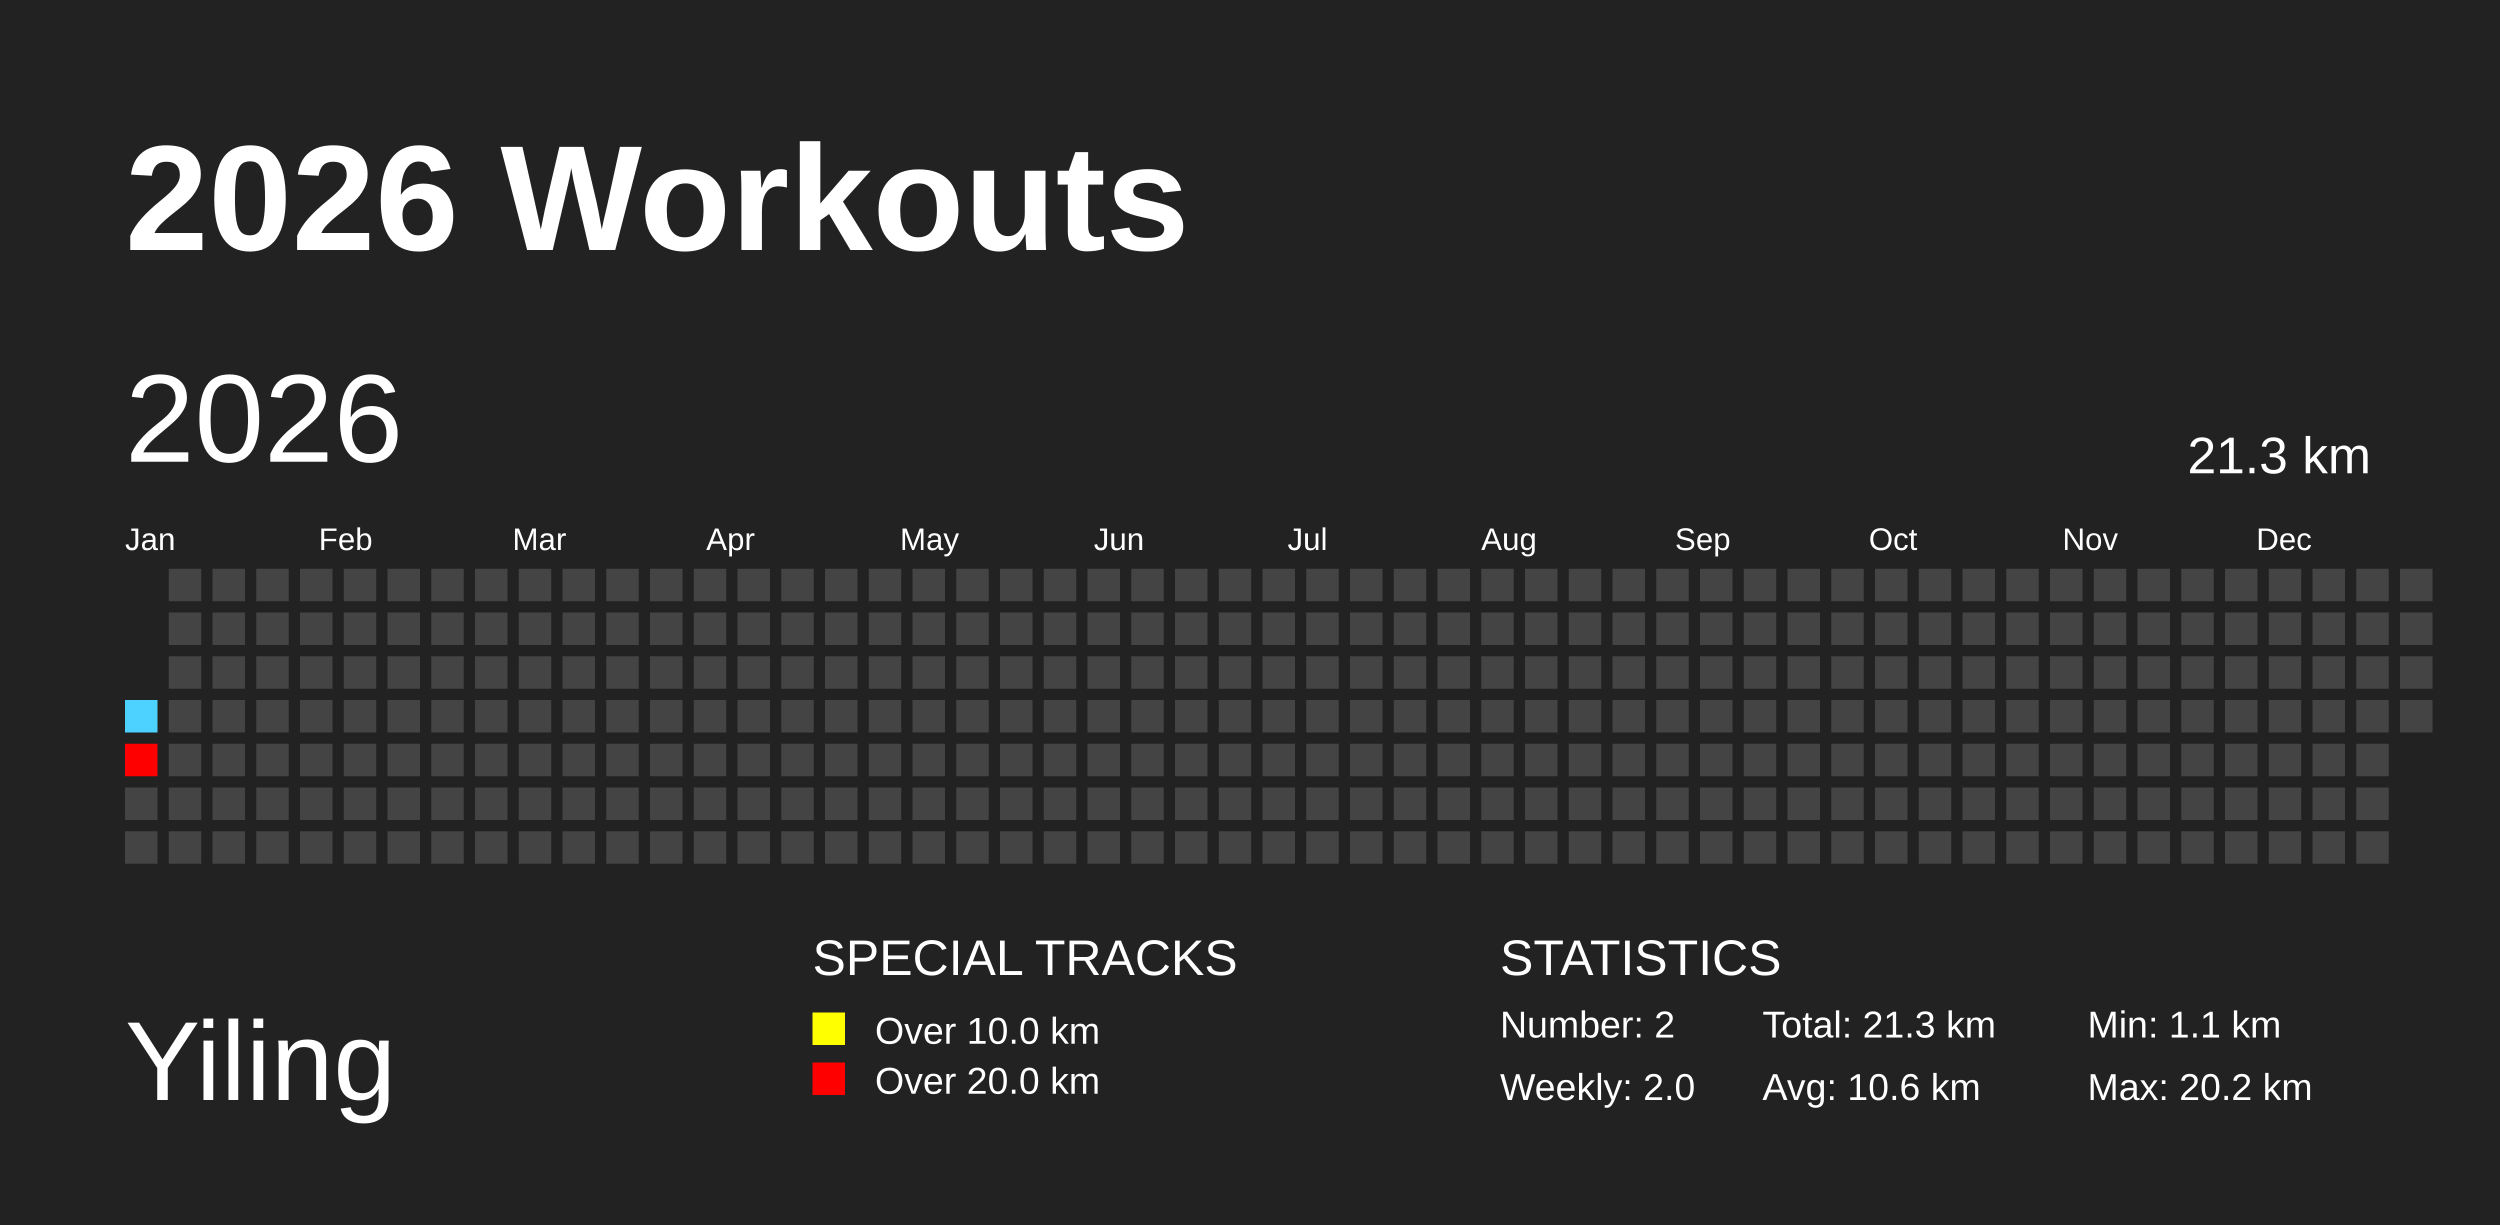
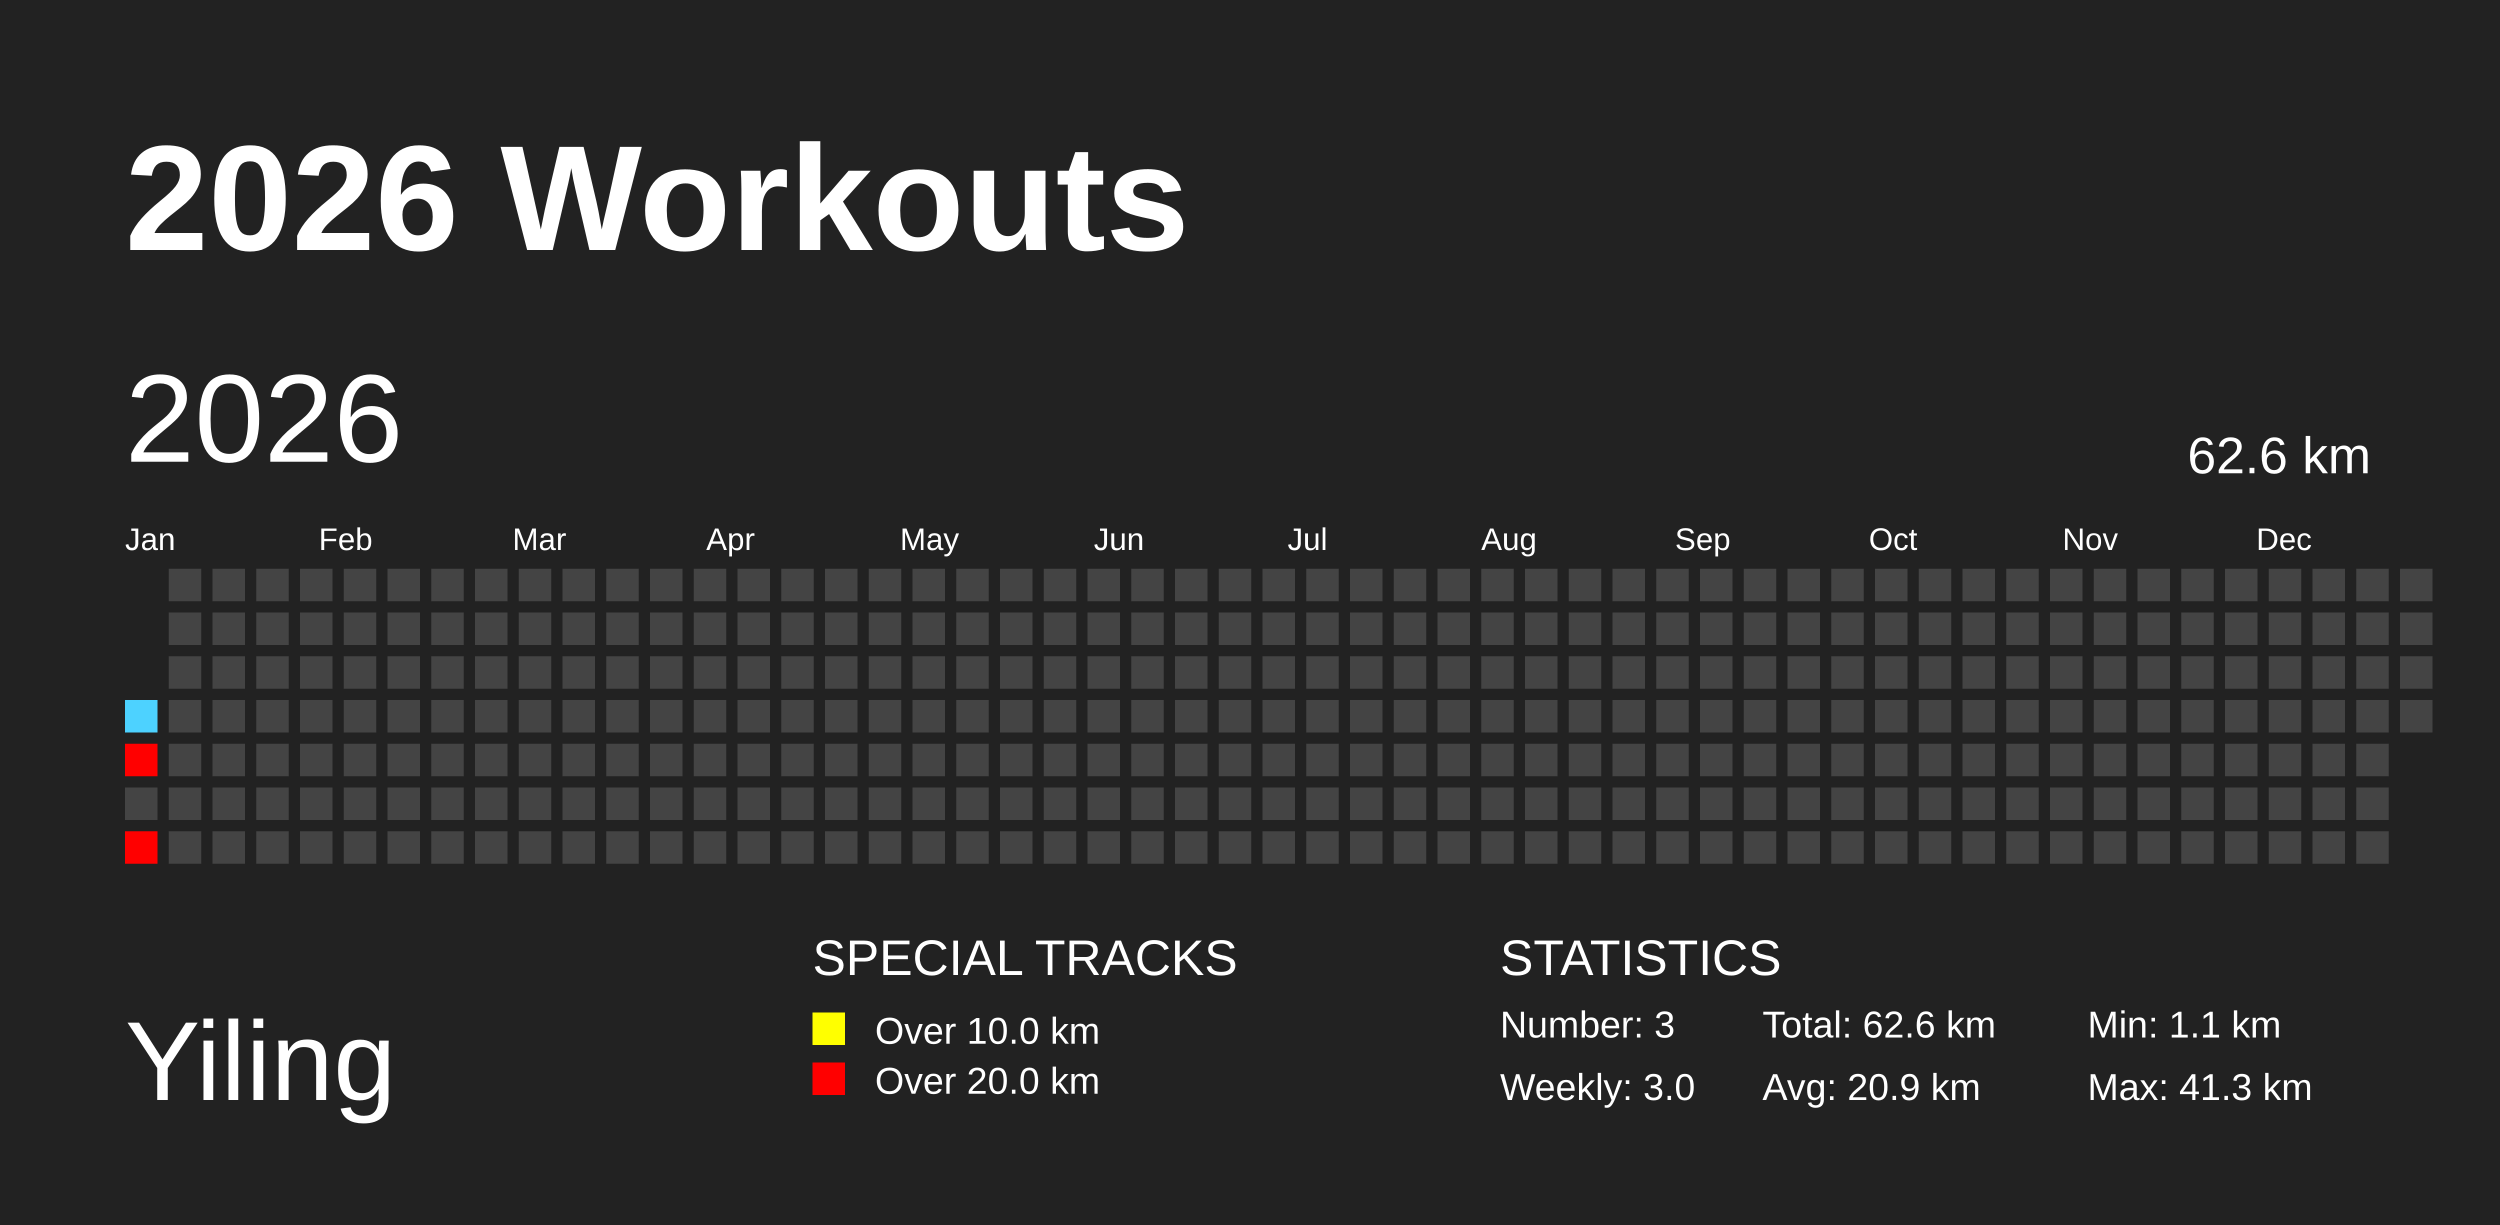
<svg xmlns="http://www.w3.org/2000/svg" baseProfile="full" height="98mm" version="1.1" viewBox="0,0,200,98" width="200mm">
  <defs />
  <rect fill="#222222" height="98" width="200" x="0" y="0" />
  <text fill="#FFFFFF" style="font-size:12px; font-family:Arial; font-weight:bold;" x="10" y="20">2026 Workouts</text>
  <text fill="#FFFFFF" style="font-size:9px; font-family:Arial" x="10" y="88">Yiling</text>
  <text fill="#FFFFFF" style="font-size:4px; font-family:Arial" x="65" y="78">SPECIAL TRACKS</text>
  <rect fill="yellow" height="2.6" width="2.6" x="65" y="81" />
  <text fill="#FFFFFF" style="font-size:3px; font-family:Arial" x="70" y="83.5">Over 10.0 km</text>
  <rect fill="red" height="2.6" width="2.6" x="65" y="85" />
  <text fill="#FFFFFF" style="font-size:3px; font-family:Arial" x="70" y="87.5">Over 20.0 km</text>
  <text fill="#FFFFFF" style="font-size:4px; font-family:Arial" x="120" y="78">STATISTICS</text>
-   <text fill="#FFFFFF" style="font-size:3px; font-family:Arial" x="120" y="83">Number: 2</text>
-   <text fill="#FFFFFF" style="font-size:3px; font-family:Arial" x="120" y="88">Weekly: 2.0</text>
-   <text fill="#FFFFFF" style="font-size:3px; font-family:Arial" x="141" y="83">Total: 21.3 km</text>
-   <text fill="#FFFFFF" style="font-size:3px; font-family:Arial" x="141" y="88">Avg: 10.6 km</text>
+   <text fill="#FFFFFF" style="font-size:3px; font-family:Arial" x="120" y="83">Number: 3</text>
+   <text fill="#FFFFFF" style="font-size:3px; font-family:Arial" x="120" y="88">Weekly: 3.0</text>
+   <text fill="#FFFFFF" style="font-size:3px; font-family:Arial" x="141" y="83">Total: 62.6 km</text>
+   <text fill="#FFFFFF" style="font-size:3px; font-family:Arial" x="141" y="88">Avg: 20.9 km</text>
  <text fill="#FFFFFF" style="font-size:3px; font-family:Arial" x="167" y="83">Min: 1.1 km</text>
-   <text fill="#FFFFFF" style="font-size:3px; font-family:Arial" x="167" y="88">Max: 20.2 km</text>
+   <text fill="#FFFFFF" style="font-size:3px; font-family:Arial" x="167" y="88">Max: 41.3 km</text>
  <text dominant-baseline="hanging" fill="#FFFFFF" style="font-size:10.0px; font-family:Arial;" x="10" y="30">2026</text>
-   <text dominant-baseline="hanging" fill="#FFFFFF" style="font-size:4.125px; font-family:Arial;" x="175" y="35">21.3 km</text>
+   <text dominant-baseline="hanging" fill="#FFFFFF" style="font-size:4.125px; font-family:Arial;" x="175" y="35">62.6 km</text>
  <text fill="#FFFFFF" style="font-size:2.5px; font-family:Arial" x="10.0" y="44">Jan</text>
  <text fill="#FFFFFF" style="font-size:2.5px; font-family:Arial" x="25.5" y="44">Feb</text>
  <text fill="#FFFFFF" style="font-size:2.5px; font-family:Arial" x="41.0" y="44">Mar</text>
  <text fill="#FFFFFF" style="font-size:2.5px; font-family:Arial" x="56.5" y="44">Apr</text>
  <text fill="#FFFFFF" style="font-size:2.5px; font-family:Arial" x="72.0" y="44">May</text>
  <text fill="#FFFFFF" style="font-size:2.5px; font-family:Arial" x="87.5" y="44">Jun</text>
  <text fill="#FFFFFF" style="font-size:2.5px; font-family:Arial" x="103.0" y="44">Jul</text>
  <text fill="#FFFFFF" style="font-size:2.5px; font-family:Arial" x="118.5" y="44">Aug</text>
  <text fill="#FFFFFF" style="font-size:2.5px; font-family:Arial" x="134.0" y="44">Sep</text>
  <text fill="#FFFFFF" style="font-size:2.5px; font-family:Arial" x="149.5" y="44">Oct</text>
  <text fill="#FFFFFF" style="font-size:2.5px; font-family:Arial" x="165.0" y="44">Nov</text>
  <text fill="#FFFFFF" style="font-size:2.5px; font-family:Arial" x="180.5" y="44">Dec</text>
  <rect fill="#4dd2ff" height="2.6" width="2.6" x="10.0" y="56.0" />
  <rect fill="red" height="2.6" width="2.6" x="10.0" y="59.5" />
  <rect fill="#444444" height="2.6" width="2.6" x="10.0" y="63.0" />
-   <rect fill="#444444" height="2.6" width="2.6" x="10.0" y="66.5" />
+   <rect fill="red" height="2.6" width="2.6" x="10.0" y="66.5" />
  <rect fill="#444444" height="2.6" width="2.6" x="13.5" y="45.5" />
  <rect fill="#444444" height="2.6" width="2.6" x="13.5" y="49.0" />
  <rect fill="#444444" height="2.6" width="2.6" x="13.5" y="52.5" />
  <rect fill="#444444" height="2.6" width="2.6" x="13.5" y="56.0" />
  <rect fill="#444444" height="2.6" width="2.6" x="13.5" y="59.5" />
  <rect fill="#444444" height="2.6" width="2.6" x="13.5" y="63.0" />
  <rect fill="#444444" height="2.6" width="2.6" x="13.5" y="66.5" />
  <rect fill="#444444" height="2.6" width="2.6" x="17.0" y="45.5" />
  <rect fill="#444444" height="2.6" width="2.6" x="17.0" y="49.0" />
  <rect fill="#444444" height="2.6" width="2.6" x="17.0" y="52.5" />
  <rect fill="#444444" height="2.6" width="2.6" x="17.0" y="56.0" />
  <rect fill="#444444" height="2.6" width="2.6" x="17.0" y="59.5" />
  <rect fill="#444444" height="2.6" width="2.6" x="17.0" y="63.0" />
  <rect fill="#444444" height="2.6" width="2.6" x="17.0" y="66.5" />
  <rect fill="#444444" height="2.6" width="2.6" x="20.5" y="45.5" />
  <rect fill="#444444" height="2.6" width="2.6" x="20.5" y="49.0" />
  <rect fill="#444444" height="2.6" width="2.6" x="20.5" y="52.5" />
  <rect fill="#444444" height="2.6" width="2.6" x="20.5" y="56.0" />
  <rect fill="#444444" height="2.6" width="2.6" x="20.5" y="59.5" />
  <rect fill="#444444" height="2.6" width="2.6" x="20.5" y="63.0" />
  <rect fill="#444444" height="2.6" width="2.6" x="20.5" y="66.5" />
  <rect fill="#444444" height="2.6" width="2.6" x="24.0" y="45.5" />
  <rect fill="#444444" height="2.6" width="2.6" x="24.0" y="49.0" />
  <rect fill="#444444" height="2.6" width="2.6" x="24.0" y="52.5" />
  <rect fill="#444444" height="2.6" width="2.6" x="24.0" y="56.0" />
  <rect fill="#444444" height="2.6" width="2.6" x="24.0" y="59.5" />
  <rect fill="#444444" height="2.6" width="2.6" x="24.0" y="63.0" />
  <rect fill="#444444" height="2.6" width="2.6" x="24.0" y="66.5" />
  <rect fill="#444444" height="2.6" width="2.6" x="27.5" y="45.5" />
  <rect fill="#444444" height="2.6" width="2.6" x="27.5" y="49.0" />
  <rect fill="#444444" height="2.6" width="2.6" x="27.5" y="52.5" />
  <rect fill="#444444" height="2.6" width="2.6" x="27.5" y="56.0" />
  <rect fill="#444444" height="2.6" width="2.6" x="27.5" y="59.5" />
  <rect fill="#444444" height="2.6" width="2.6" x="27.5" y="63.0" />
  <rect fill="#444444" height="2.6" width="2.6" x="27.5" y="66.5" />
  <rect fill="#444444" height="2.6" width="2.6" x="31.0" y="45.5" />
  <rect fill="#444444" height="2.6" width="2.6" x="31.0" y="49.0" />
  <rect fill="#444444" height="2.6" width="2.6" x="31.0" y="52.5" />
  <rect fill="#444444" height="2.6" width="2.6" x="31.0" y="56.0" />
  <rect fill="#444444" height="2.6" width="2.6" x="31.0" y="59.5" />
  <rect fill="#444444" height="2.6" width="2.6" x="31.0" y="63.0" />
  <rect fill="#444444" height="2.6" width="2.6" x="31.0" y="66.5" />
  <rect fill="#444444" height="2.6" width="2.6" x="34.5" y="45.5" />
  <rect fill="#444444" height="2.6" width="2.6" x="34.5" y="49.0" />
  <rect fill="#444444" height="2.6" width="2.6" x="34.5" y="52.5" />
  <rect fill="#444444" height="2.6" width="2.6" x="34.5" y="56.0" />
  <rect fill="#444444" height="2.6" width="2.6" x="34.5" y="59.5" />
  <rect fill="#444444" height="2.6" width="2.6" x="34.5" y="63.0" />
  <rect fill="#444444" height="2.6" width="2.6" x="34.5" y="66.5" />
  <rect fill="#444444" height="2.6" width="2.6" x="38.0" y="45.5" />
  <rect fill="#444444" height="2.6" width="2.6" x="38.0" y="49.0" />
  <rect fill="#444444" height="2.6" width="2.6" x="38.0" y="52.5" />
  <rect fill="#444444" height="2.6" width="2.6" x="38.0" y="56.0" />
  <rect fill="#444444" height="2.6" width="2.6" x="38.0" y="59.5" />
  <rect fill="#444444" height="2.6" width="2.6" x="38.0" y="63.0" />
  <rect fill="#444444" height="2.6" width="2.6" x="38.0" y="66.5" />
  <rect fill="#444444" height="2.6" width="2.6" x="41.5" y="45.5" />
  <rect fill="#444444" height="2.6" width="2.6" x="41.5" y="49.0" />
  <rect fill="#444444" height="2.6" width="2.6" x="41.5" y="52.5" />
  <rect fill="#444444" height="2.6" width="2.6" x="41.5" y="56.0" />
  <rect fill="#444444" height="2.6" width="2.6" x="41.5" y="59.5" />
  <rect fill="#444444" height="2.6" width="2.6" x="41.5" y="63.0" />
  <rect fill="#444444" height="2.6" width="2.6" x="41.5" y="66.5" />
  <rect fill="#444444" height="2.6" width="2.6" x="45.0" y="45.5" />
  <rect fill="#444444" height="2.6" width="2.6" x="45.0" y="49.0" />
  <rect fill="#444444" height="2.6" width="2.6" x="45.0" y="52.5" />
  <rect fill="#444444" height="2.6" width="2.6" x="45.0" y="56.0" />
  <rect fill="#444444" height="2.6" width="2.6" x="45.0" y="59.5" />
  <rect fill="#444444" height="2.6" width="2.6" x="45.0" y="63.0" />
  <rect fill="#444444" height="2.6" width="2.6" x="45.0" y="66.5" />
  <rect fill="#444444" height="2.6" width="2.6" x="48.5" y="45.5" />
  <rect fill="#444444" height="2.6" width="2.6" x="48.5" y="49.0" />
  <rect fill="#444444" height="2.6" width="2.6" x="48.5" y="52.5" />
  <rect fill="#444444" height="2.6" width="2.6" x="48.5" y="56.0" />
  <rect fill="#444444" height="2.6" width="2.6" x="48.5" y="59.5" />
  <rect fill="#444444" height="2.6" width="2.6" x="48.5" y="63.0" />
  <rect fill="#444444" height="2.6" width="2.6" x="48.5" y="66.5" />
  <rect fill="#444444" height="2.6" width="2.6" x="52.0" y="45.5" />
  <rect fill="#444444" height="2.6" width="2.6" x="52.0" y="49.0" />
  <rect fill="#444444" height="2.6" width="2.6" x="52.0" y="52.5" />
  <rect fill="#444444" height="2.6" width="2.6" x="52.0" y="56.0" />
  <rect fill="#444444" height="2.6" width="2.6" x="52.0" y="59.5" />
  <rect fill="#444444" height="2.6" width="2.6" x="52.0" y="63.0" />
  <rect fill="#444444" height="2.6" width="2.6" x="52.0" y="66.5" />
  <rect fill="#444444" height="2.6" width="2.6" x="55.5" y="45.5" />
  <rect fill="#444444" height="2.6" width="2.6" x="55.5" y="49.0" />
  <rect fill="#444444" height="2.6" width="2.6" x="55.5" y="52.5" />
  <rect fill="#444444" height="2.6" width="2.6" x="55.5" y="56.0" />
  <rect fill="#444444" height="2.6" width="2.6" x="55.5" y="59.5" />
  <rect fill="#444444" height="2.6" width="2.6" x="55.5" y="63.0" />
  <rect fill="#444444" height="2.6" width="2.6" x="55.5" y="66.5" />
  <rect fill="#444444" height="2.6" width="2.6" x="59.0" y="45.5" />
  <rect fill="#444444" height="2.6" width="2.6" x="59.0" y="49.0" />
  <rect fill="#444444" height="2.6" width="2.6" x="59.0" y="52.5" />
  <rect fill="#444444" height="2.6" width="2.6" x="59.0" y="56.0" />
  <rect fill="#444444" height="2.6" width="2.6" x="59.0" y="59.5" />
  <rect fill="#444444" height="2.6" width="2.6" x="59.0" y="63.0" />
  <rect fill="#444444" height="2.6" width="2.6" x="59.0" y="66.5" />
  <rect fill="#444444" height="2.6" width="2.6" x="62.5" y="45.5" />
  <rect fill="#444444" height="2.6" width="2.6" x="62.5" y="49.0" />
  <rect fill="#444444" height="2.6" width="2.6" x="62.5" y="52.5" />
  <rect fill="#444444" height="2.6" width="2.6" x="62.5" y="56.0" />
  <rect fill="#444444" height="2.6" width="2.6" x="62.5" y="59.5" />
  <rect fill="#444444" height="2.6" width="2.6" x="62.5" y="63.0" />
  <rect fill="#444444" height="2.6" width="2.6" x="62.5" y="66.5" />
  <rect fill="#444444" height="2.6" width="2.6" x="66.0" y="45.5" />
  <rect fill="#444444" height="2.6" width="2.6" x="66.0" y="49.0" />
  <rect fill="#444444" height="2.6" width="2.6" x="66.0" y="52.5" />
  <rect fill="#444444" height="2.6" width="2.6" x="66.0" y="56.0" />
  <rect fill="#444444" height="2.6" width="2.6" x="66.0" y="59.5" />
  <rect fill="#444444" height="2.6" width="2.6" x="66.0" y="63.0" />
  <rect fill="#444444" height="2.6" width="2.6" x="66.0" y="66.5" />
  <rect fill="#444444" height="2.6" width="2.6" x="69.5" y="45.5" />
  <rect fill="#444444" height="2.6" width="2.6" x="69.5" y="49.0" />
  <rect fill="#444444" height="2.6" width="2.6" x="69.5" y="52.5" />
  <rect fill="#444444" height="2.6" width="2.6" x="69.5" y="56.0" />
  <rect fill="#444444" height="2.6" width="2.6" x="69.5" y="59.5" />
  <rect fill="#444444" height="2.6" width="2.6" x="69.5" y="63.0" />
  <rect fill="#444444" height="2.6" width="2.6" x="69.5" y="66.5" />
  <rect fill="#444444" height="2.6" width="2.6" x="73.0" y="45.5" />
  <rect fill="#444444" height="2.6" width="2.6" x="73.0" y="49.0" />
  <rect fill="#444444" height="2.6" width="2.6" x="73.0" y="52.5" />
  <rect fill="#444444" height="2.6" width="2.6" x="73.0" y="56.0" />
  <rect fill="#444444" height="2.6" width="2.6" x="73.0" y="59.5" />
  <rect fill="#444444" height="2.6" width="2.6" x="73.0" y="63.0" />
  <rect fill="#444444" height="2.6" width="2.6" x="73.0" y="66.5" />
  <rect fill="#444444" height="2.6" width="2.6" x="76.5" y="45.5" />
  <rect fill="#444444" height="2.6" width="2.6" x="76.5" y="49.0" />
  <rect fill="#444444" height="2.6" width="2.6" x="76.5" y="52.5" />
  <rect fill="#444444" height="2.6" width="2.6" x="76.5" y="56.0" />
  <rect fill="#444444" height="2.6" width="2.6" x="76.5" y="59.5" />
  <rect fill="#444444" height="2.6" width="2.6" x="76.5" y="63.0" />
  <rect fill="#444444" height="2.6" width="2.6" x="76.5" y="66.5" />
  <rect fill="#444444" height="2.6" width="2.6" x="80.0" y="45.5" />
  <rect fill="#444444" height="2.6" width="2.6" x="80.0" y="49.0" />
  <rect fill="#444444" height="2.6" width="2.6" x="80.0" y="52.5" />
  <rect fill="#444444" height="2.6" width="2.6" x="80.0" y="56.0" />
  <rect fill="#444444" height="2.6" width="2.6" x="80.0" y="59.5" />
  <rect fill="#444444" height="2.6" width="2.6" x="80.0" y="63.0" />
  <rect fill="#444444" height="2.6" width="2.6" x="80.0" y="66.5" />
  <rect fill="#444444" height="2.6" width="2.6" x="83.5" y="45.5" />
  <rect fill="#444444" height="2.6" width="2.6" x="83.5" y="49.0" />
  <rect fill="#444444" height="2.6" width="2.6" x="83.5" y="52.5" />
  <rect fill="#444444" height="2.6" width="2.6" x="83.5" y="56.0" />
  <rect fill="#444444" height="2.6" width="2.6" x="83.5" y="59.5" />
  <rect fill="#444444" height="2.6" width="2.6" x="83.5" y="63.0" />
  <rect fill="#444444" height="2.6" width="2.6" x="83.5" y="66.5" />
  <rect fill="#444444" height="2.6" width="2.6" x="87.0" y="45.5" />
  <rect fill="#444444" height="2.6" width="2.6" x="87.0" y="49.0" />
  <rect fill="#444444" height="2.6" width="2.6" x="87.0" y="52.5" />
  <rect fill="#444444" height="2.6" width="2.6" x="87.0" y="56.0" />
  <rect fill="#444444" height="2.6" width="2.6" x="87.0" y="59.5" />
  <rect fill="#444444" height="2.6" width="2.6" x="87.0" y="63.0" />
  <rect fill="#444444" height="2.6" width="2.6" x="87.0" y="66.5" />
  <rect fill="#444444" height="2.6" width="2.6" x="90.5" y="45.5" />
  <rect fill="#444444" height="2.6" width="2.6" x="90.5" y="49.0" />
  <rect fill="#444444" height="2.6" width="2.6" x="90.5" y="52.5" />
  <rect fill="#444444" height="2.6" width="2.6" x="90.5" y="56.0" />
  <rect fill="#444444" height="2.6" width="2.6" x="90.5" y="59.5" />
  <rect fill="#444444" height="2.6" width="2.6" x="90.5" y="63.0" />
  <rect fill="#444444" height="2.6" width="2.6" x="90.5" y="66.5" />
  <rect fill="#444444" height="2.6" width="2.6" x="94.0" y="45.5" />
  <rect fill="#444444" height="2.6" width="2.6" x="94.0" y="49.0" />
  <rect fill="#444444" height="2.6" width="2.6" x="94.0" y="52.5" />
  <rect fill="#444444" height="2.6" width="2.6" x="94.0" y="56.0" />
  <rect fill="#444444" height="2.6" width="2.6" x="94.0" y="59.5" />
  <rect fill="#444444" height="2.6" width="2.6" x="94.0" y="63.0" />
  <rect fill="#444444" height="2.6" width="2.6" x="94.0" y="66.5" />
  <rect fill="#444444" height="2.6" width="2.6" x="97.5" y="45.5" />
  <rect fill="#444444" height="2.6" width="2.6" x="97.5" y="49.0" />
  <rect fill="#444444" height="2.6" width="2.6" x="97.5" y="52.5" />
  <rect fill="#444444" height="2.6" width="2.6" x="97.5" y="56.0" />
  <rect fill="#444444" height="2.6" width="2.6" x="97.5" y="59.5" />
  <rect fill="#444444" height="2.6" width="2.6" x="97.5" y="63.0" />
  <rect fill="#444444" height="2.6" width="2.6" x="97.5" y="66.5" />
  <rect fill="#444444" height="2.6" width="2.6" x="101.0" y="45.5" />
  <rect fill="#444444" height="2.6" width="2.6" x="101.0" y="49.0" />
  <rect fill="#444444" height="2.6" width="2.6" x="101.0" y="52.5" />
  <rect fill="#444444" height="2.6" width="2.6" x="101.0" y="56.0" />
  <rect fill="#444444" height="2.6" width="2.6" x="101.0" y="59.5" />
  <rect fill="#444444" height="2.6" width="2.6" x="101.0" y="63.0" />
  <rect fill="#444444" height="2.6" width="2.6" x="101.0" y="66.5" />
  <rect fill="#444444" height="2.6" width="2.6" x="104.5" y="45.5" />
  <rect fill="#444444" height="2.6" width="2.6" x="104.5" y="49.0" />
  <rect fill="#444444" height="2.6" width="2.6" x="104.5" y="52.5" />
  <rect fill="#444444" height="2.6" width="2.6" x="104.5" y="56.0" />
  <rect fill="#444444" height="2.6" width="2.6" x="104.5" y="59.5" />
  <rect fill="#444444" height="2.6" width="2.6" x="104.5" y="63.0" />
  <rect fill="#444444" height="2.6" width="2.6" x="104.5" y="66.5" />
  <rect fill="#444444" height="2.6" width="2.6" x="108.0" y="45.5" />
  <rect fill="#444444" height="2.6" width="2.6" x="108.0" y="49.0" />
  <rect fill="#444444" height="2.6" width="2.6" x="108.0" y="52.5" />
  <rect fill="#444444" height="2.6" width="2.6" x="108.0" y="56.0" />
  <rect fill="#444444" height="2.6" width="2.6" x="108.0" y="59.5" />
  <rect fill="#444444" height="2.6" width="2.6" x="108.0" y="63.0" />
  <rect fill="#444444" height="2.6" width="2.6" x="108.0" y="66.5" />
  <rect fill="#444444" height="2.6" width="2.6" x="111.5" y="45.5" />
  <rect fill="#444444" height="2.6" width="2.6" x="111.5" y="49.0" />
  <rect fill="#444444" height="2.6" width="2.6" x="111.5" y="52.5" />
  <rect fill="#444444" height="2.6" width="2.6" x="111.5" y="56.0" />
  <rect fill="#444444" height="2.6" width="2.6" x="111.5" y="59.5" />
  <rect fill="#444444" height="2.6" width="2.6" x="111.5" y="63.0" />
  <rect fill="#444444" height="2.6" width="2.6" x="111.5" y="66.5" />
  <rect fill="#444444" height="2.6" width="2.6" x="115.0" y="45.5" />
  <rect fill="#444444" height="2.6" width="2.6" x="115.0" y="49.0" />
  <rect fill="#444444" height="2.6" width="2.6" x="115.0" y="52.5" />
  <rect fill="#444444" height="2.6" width="2.6" x="115.0" y="56.0" />
  <rect fill="#444444" height="2.6" width="2.6" x="115.0" y="59.5" />
  <rect fill="#444444" height="2.6" width="2.6" x="115.0" y="63.0" />
  <rect fill="#444444" height="2.6" width="2.6" x="115.0" y="66.5" />
  <rect fill="#444444" height="2.6" width="2.6" x="118.5" y="45.5" />
  <rect fill="#444444" height="2.6" width="2.6" x="118.5" y="49.0" />
  <rect fill="#444444" height="2.6" width="2.6" x="118.5" y="52.5" />
  <rect fill="#444444" height="2.6" width="2.6" x="118.5" y="56.0" />
  <rect fill="#444444" height="2.6" width="2.6" x="118.5" y="59.5" />
  <rect fill="#444444" height="2.6" width="2.6" x="118.5" y="63.0" />
  <rect fill="#444444" height="2.6" width="2.6" x="118.5" y="66.5" />
  <rect fill="#444444" height="2.6" width="2.6" x="122.0" y="45.5" />
  <rect fill="#444444" height="2.6" width="2.6" x="122.0" y="49.0" />
  <rect fill="#444444" height="2.6" width="2.6" x="122.0" y="52.5" />
  <rect fill="#444444" height="2.6" width="2.6" x="122.0" y="56.0" />
  <rect fill="#444444" height="2.6" width="2.6" x="122.0" y="59.5" />
  <rect fill="#444444" height="2.6" width="2.6" x="122.0" y="63.0" />
  <rect fill="#444444" height="2.6" width="2.6" x="122.0" y="66.5" />
  <rect fill="#444444" height="2.6" width="2.6" x="125.5" y="45.5" />
  <rect fill="#444444" height="2.6" width="2.6" x="125.5" y="49.0" />
  <rect fill="#444444" height="2.6" width="2.6" x="125.5" y="52.5" />
  <rect fill="#444444" height="2.6" width="2.6" x="125.5" y="56.0" />
  <rect fill="#444444" height="2.6" width="2.6" x="125.5" y="59.5" />
  <rect fill="#444444" height="2.6" width="2.6" x="125.5" y="63.0" />
  <rect fill="#444444" height="2.6" width="2.6" x="125.5" y="66.5" />
  <rect fill="#444444" height="2.6" width="2.6" x="129.0" y="45.5" />
  <rect fill="#444444" height="2.6" width="2.6" x="129.0" y="49.0" />
  <rect fill="#444444" height="2.6" width="2.6" x="129.0" y="52.5" />
  <rect fill="#444444" height="2.6" width="2.6" x="129.0" y="56.0" />
  <rect fill="#444444" height="2.6" width="2.6" x="129.0" y="59.5" />
  <rect fill="#444444" height="2.6" width="2.6" x="129.0" y="63.0" />
  <rect fill="#444444" height="2.6" width="2.6" x="129.0" y="66.5" />
  <rect fill="#444444" height="2.6" width="2.6" x="132.5" y="45.5" />
  <rect fill="#444444" height="2.6" width="2.6" x="132.5" y="49.0" />
  <rect fill="#444444" height="2.6" width="2.6" x="132.5" y="52.5" />
  <rect fill="#444444" height="2.6" width="2.6" x="132.5" y="56.0" />
  <rect fill="#444444" height="2.6" width="2.6" x="132.5" y="59.5" />
  <rect fill="#444444" height="2.6" width="2.6" x="132.5" y="63.0" />
  <rect fill="#444444" height="2.6" width="2.6" x="132.5" y="66.5" />
  <rect fill="#444444" height="2.6" width="2.6" x="136.0" y="45.5" />
  <rect fill="#444444" height="2.6" width="2.6" x="136.0" y="49.0" />
  <rect fill="#444444" height="2.6" width="2.6" x="136.0" y="52.5" />
  <rect fill="#444444" height="2.6" width="2.6" x="136.0" y="56.0" />
  <rect fill="#444444" height="2.6" width="2.6" x="136.0" y="59.5" />
  <rect fill="#444444" height="2.6" width="2.6" x="136.0" y="63.0" />
  <rect fill="#444444" height="2.6" width="2.6" x="136.0" y="66.5" />
  <rect fill="#444444" height="2.6" width="2.6" x="139.5" y="45.5" />
  <rect fill="#444444" height="2.6" width="2.6" x="139.5" y="49.0" />
  <rect fill="#444444" height="2.6" width="2.6" x="139.5" y="52.5" />
  <rect fill="#444444" height="2.6" width="2.6" x="139.5" y="56.0" />
  <rect fill="#444444" height="2.6" width="2.6" x="139.5" y="59.5" />
  <rect fill="#444444" height="2.6" width="2.6" x="139.5" y="63.0" />
  <rect fill="#444444" height="2.6" width="2.6" x="139.5" y="66.5" />
  <rect fill="#444444" height="2.6" width="2.6" x="143.0" y="45.5" />
  <rect fill="#444444" height="2.6" width="2.6" x="143.0" y="49.0" />
  <rect fill="#444444" height="2.6" width="2.6" x="143.0" y="52.5" />
  <rect fill="#444444" height="2.6" width="2.6" x="143.0" y="56.0" />
  <rect fill="#444444" height="2.6" width="2.6" x="143.0" y="59.5" />
  <rect fill="#444444" height="2.6" width="2.6" x="143.0" y="63.0" />
  <rect fill="#444444" height="2.6" width="2.6" x="143.0" y="66.5" />
  <rect fill="#444444" height="2.6" width="2.6" x="146.5" y="45.5" />
  <rect fill="#444444" height="2.6" width="2.6" x="146.5" y="49.0" />
  <rect fill="#444444" height="2.6" width="2.6" x="146.5" y="52.5" />
  <rect fill="#444444" height="2.6" width="2.6" x="146.5" y="56.0" />
  <rect fill="#444444" height="2.6" width="2.6" x="146.5" y="59.5" />
  <rect fill="#444444" height="2.6" width="2.6" x="146.5" y="63.0" />
  <rect fill="#444444" height="2.6" width="2.6" x="146.5" y="66.5" />
  <rect fill="#444444" height="2.6" width="2.6" x="150.0" y="45.5" />
  <rect fill="#444444" height="2.6" width="2.6" x="150.0" y="49.0" />
  <rect fill="#444444" height="2.6" width="2.6" x="150.0" y="52.5" />
  <rect fill="#444444" height="2.6" width="2.6" x="150.0" y="56.0" />
  <rect fill="#444444" height="2.6" width="2.6" x="150.0" y="59.5" />
  <rect fill="#444444" height="2.6" width="2.6" x="150.0" y="63.0" />
  <rect fill="#444444" height="2.6" width="2.6" x="150.0" y="66.5" />
  <rect fill="#444444" height="2.6" width="2.6" x="153.5" y="45.5" />
  <rect fill="#444444" height="2.6" width="2.6" x="153.5" y="49.0" />
  <rect fill="#444444" height="2.6" width="2.6" x="153.5" y="52.5" />
  <rect fill="#444444" height="2.6" width="2.6" x="153.5" y="56.0" />
  <rect fill="#444444" height="2.6" width="2.6" x="153.5" y="59.5" />
  <rect fill="#444444" height="2.6" width="2.6" x="153.5" y="63.0" />
  <rect fill="#444444" height="2.6" width="2.6" x="153.5" y="66.5" />
  <rect fill="#444444" height="2.6" width="2.6" x="157.0" y="45.5" />
  <rect fill="#444444" height="2.6" width="2.6" x="157.0" y="49.0" />
  <rect fill="#444444" height="2.6" width="2.6" x="157.0" y="52.5" />
  <rect fill="#444444" height="2.6" width="2.6" x="157.0" y="56.0" />
  <rect fill="#444444" height="2.6" width="2.6" x="157.0" y="59.5" />
  <rect fill="#444444" height="2.6" width="2.6" x="157.0" y="63.0" />
  <rect fill="#444444" height="2.6" width="2.6" x="157.0" y="66.5" />
  <rect fill="#444444" height="2.6" width="2.6" x="160.5" y="45.5" />
  <rect fill="#444444" height="2.6" width="2.6" x="160.5" y="49.0" />
  <rect fill="#444444" height="2.6" width="2.6" x="160.5" y="52.5" />
  <rect fill="#444444" height="2.6" width="2.6" x="160.5" y="56.0" />
  <rect fill="#444444" height="2.6" width="2.6" x="160.5" y="59.5" />
  <rect fill="#444444" height="2.6" width="2.6" x="160.5" y="63.0" />
  <rect fill="#444444" height="2.6" width="2.6" x="160.5" y="66.5" />
  <rect fill="#444444" height="2.6" width="2.6" x="164.0" y="45.5" />
  <rect fill="#444444" height="2.6" width="2.6" x="164.0" y="49.0" />
  <rect fill="#444444" height="2.6" width="2.6" x="164.0" y="52.5" />
  <rect fill="#444444" height="2.6" width="2.6" x="164.0" y="56.0" />
  <rect fill="#444444" height="2.6" width="2.6" x="164.0" y="59.5" />
  <rect fill="#444444" height="2.6" width="2.6" x="164.0" y="63.0" />
  <rect fill="#444444" height="2.6" width="2.6" x="164.0" y="66.5" />
  <rect fill="#444444" height="2.6" width="2.6" x="167.5" y="45.5" />
  <rect fill="#444444" height="2.6" width="2.6" x="167.5" y="49.0" />
  <rect fill="#444444" height="2.6" width="2.6" x="167.5" y="52.5" />
  <rect fill="#444444" height="2.6" width="2.6" x="167.5" y="56.0" />
  <rect fill="#444444" height="2.6" width="2.6" x="167.5" y="59.5" />
  <rect fill="#444444" height="2.6" width="2.6" x="167.5" y="63.0" />
  <rect fill="#444444" height="2.6" width="2.6" x="167.5" y="66.5" />
  <rect fill="#444444" height="2.6" width="2.6" x="171.0" y="45.5" />
  <rect fill="#444444" height="2.6" width="2.6" x="171.0" y="49.0" />
  <rect fill="#444444" height="2.6" width="2.6" x="171.0" y="52.5" />
  <rect fill="#444444" height="2.6" width="2.6" x="171.0" y="56.0" />
  <rect fill="#444444" height="2.6" width="2.6" x="171.0" y="59.5" />
  <rect fill="#444444" height="2.6" width="2.6" x="171.0" y="63.0" />
  <rect fill="#444444" height="2.6" width="2.6" x="171.0" y="66.5" />
  <rect fill="#444444" height="2.6" width="2.6" x="174.5" y="45.5" />
  <rect fill="#444444" height="2.6" width="2.6" x="174.5" y="49.0" />
  <rect fill="#444444" height="2.6" width="2.6" x="174.5" y="52.5" />
  <rect fill="#444444" height="2.6" width="2.6" x="174.5" y="56.0" />
  <rect fill="#444444" height="2.6" width="2.6" x="174.5" y="59.5" />
  <rect fill="#444444" height="2.6" width="2.6" x="174.5" y="63.0" />
  <rect fill="#444444" height="2.6" width="2.6" x="174.5" y="66.5" />
  <rect fill="#444444" height="2.6" width="2.6" x="178.0" y="45.5" />
  <rect fill="#444444" height="2.6" width="2.6" x="178.0" y="49.0" />
  <rect fill="#444444" height="2.6" width="2.6" x="178.0" y="52.5" />
  <rect fill="#444444" height="2.6" width="2.6" x="178.0" y="56.0" />
  <rect fill="#444444" height="2.6" width="2.6" x="178.0" y="59.5" />
  <rect fill="#444444" height="2.6" width="2.6" x="178.0" y="63.0" />
  <rect fill="#444444" height="2.6" width="2.6" x="178.0" y="66.5" />
  <rect fill="#444444" height="2.6" width="2.6" x="181.5" y="45.5" />
  <rect fill="#444444" height="2.6" width="2.6" x="181.5" y="49.0" />
  <rect fill="#444444" height="2.6" width="2.6" x="181.5" y="52.5" />
  <rect fill="#444444" height="2.6" width="2.6" x="181.5" y="56.0" />
  <rect fill="#444444" height="2.6" width="2.6" x="181.5" y="59.5" />
  <rect fill="#444444" height="2.6" width="2.6" x="181.5" y="63.0" />
  <rect fill="#444444" height="2.6" width="2.6" x="181.5" y="66.5" />
  <rect fill="#444444" height="2.6" width="2.6" x="185.0" y="45.5" />
  <rect fill="#444444" height="2.6" width="2.6" x="185.0" y="49.0" />
  <rect fill="#444444" height="2.6" width="2.6" x="185.0" y="52.5" />
  <rect fill="#444444" height="2.6" width="2.6" x="185.0" y="56.0" />
  <rect fill="#444444" height="2.6" width="2.6" x="185.0" y="59.5" />
  <rect fill="#444444" height="2.6" width="2.6" x="185.0" y="63.0" />
  <rect fill="#444444" height="2.6" width="2.6" x="185.0" y="66.5" />
  <rect fill="#444444" height="2.6" width="2.6" x="188.5" y="45.5" />
  <rect fill="#444444" height="2.6" width="2.6" x="188.5" y="49.0" />
  <rect fill="#444444" height="2.6" width="2.6" x="188.5" y="52.5" />
  <rect fill="#444444" height="2.6" width="2.6" x="188.5" y="56.0" />
  <rect fill="#444444" height="2.6" width="2.6" x="188.5" y="59.5" />
  <rect fill="#444444" height="2.6" width="2.6" x="188.5" y="63.0" />
  <rect fill="#444444" height="2.6" width="2.6" x="188.5" y="66.5" />
  <rect fill="#444444" height="2.6" width="2.6" x="192.0" y="45.5" />
  <rect fill="#444444" height="2.6" width="2.6" x="192.0" y="49.0" />
  <rect fill="#444444" height="2.6" width="2.6" x="192.0" y="52.5" />
  <rect fill="#444444" height="2.6" width="2.6" x="192.0" y="56.0" />
</svg>
